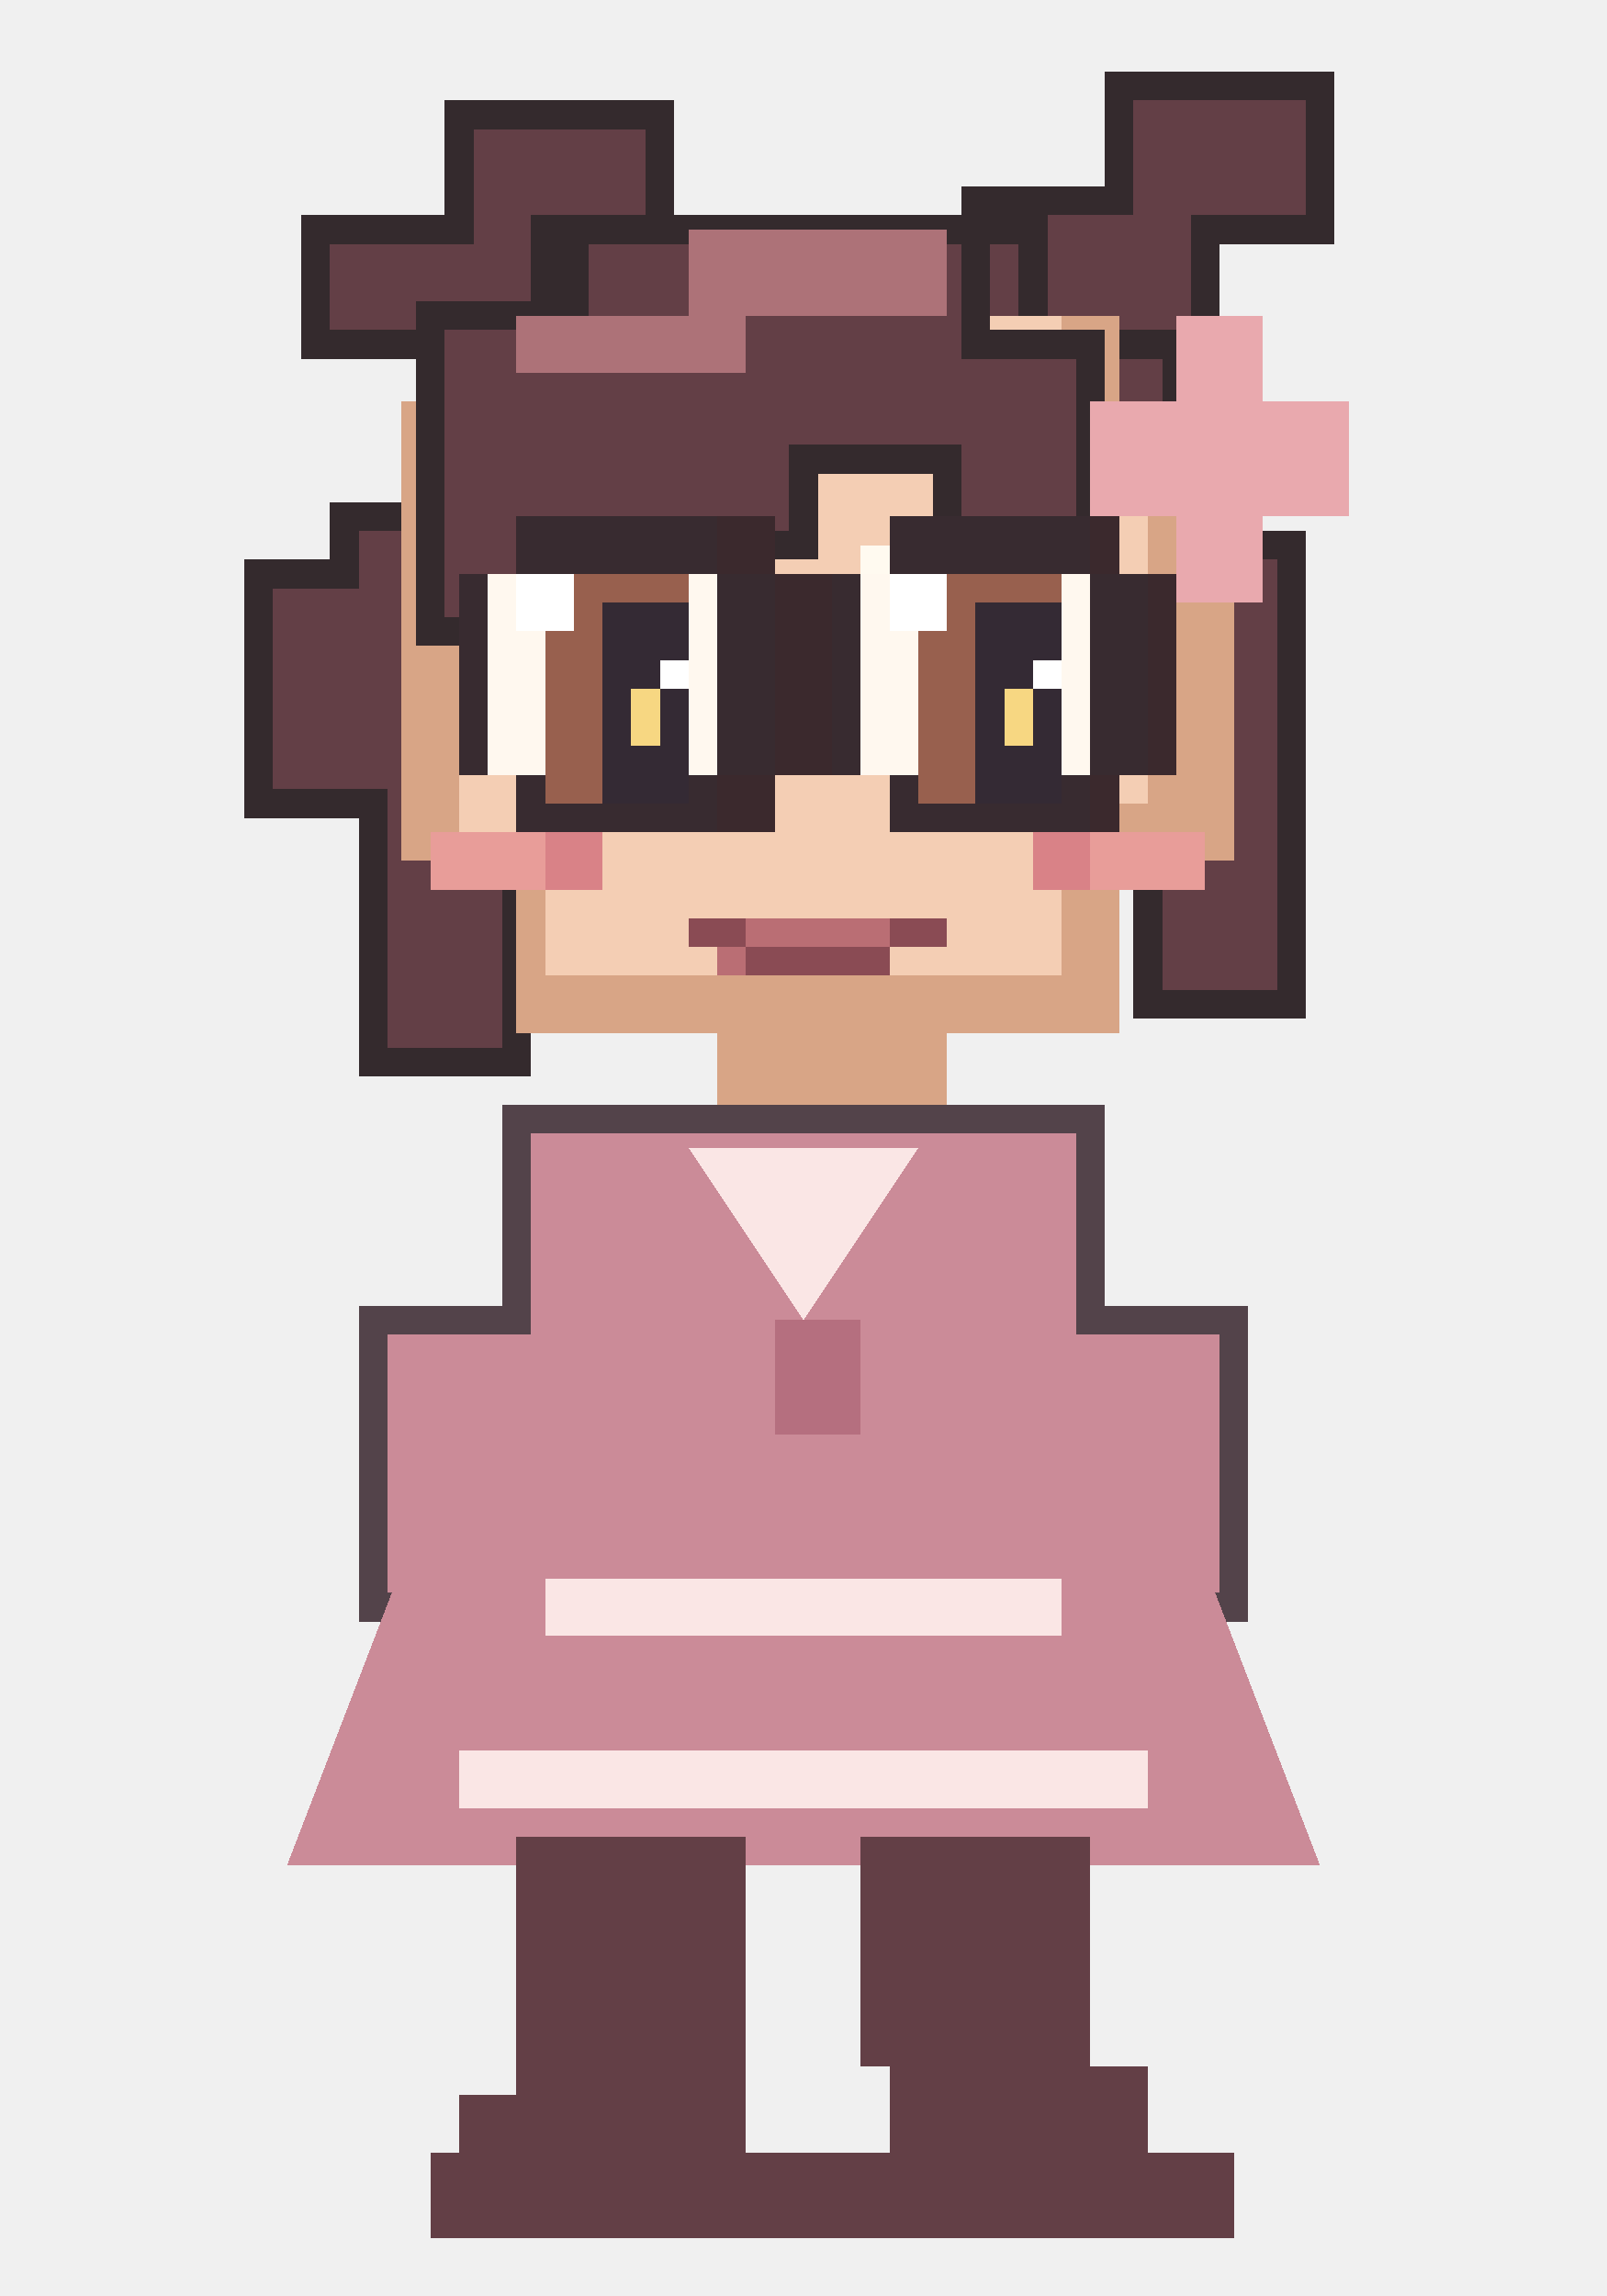
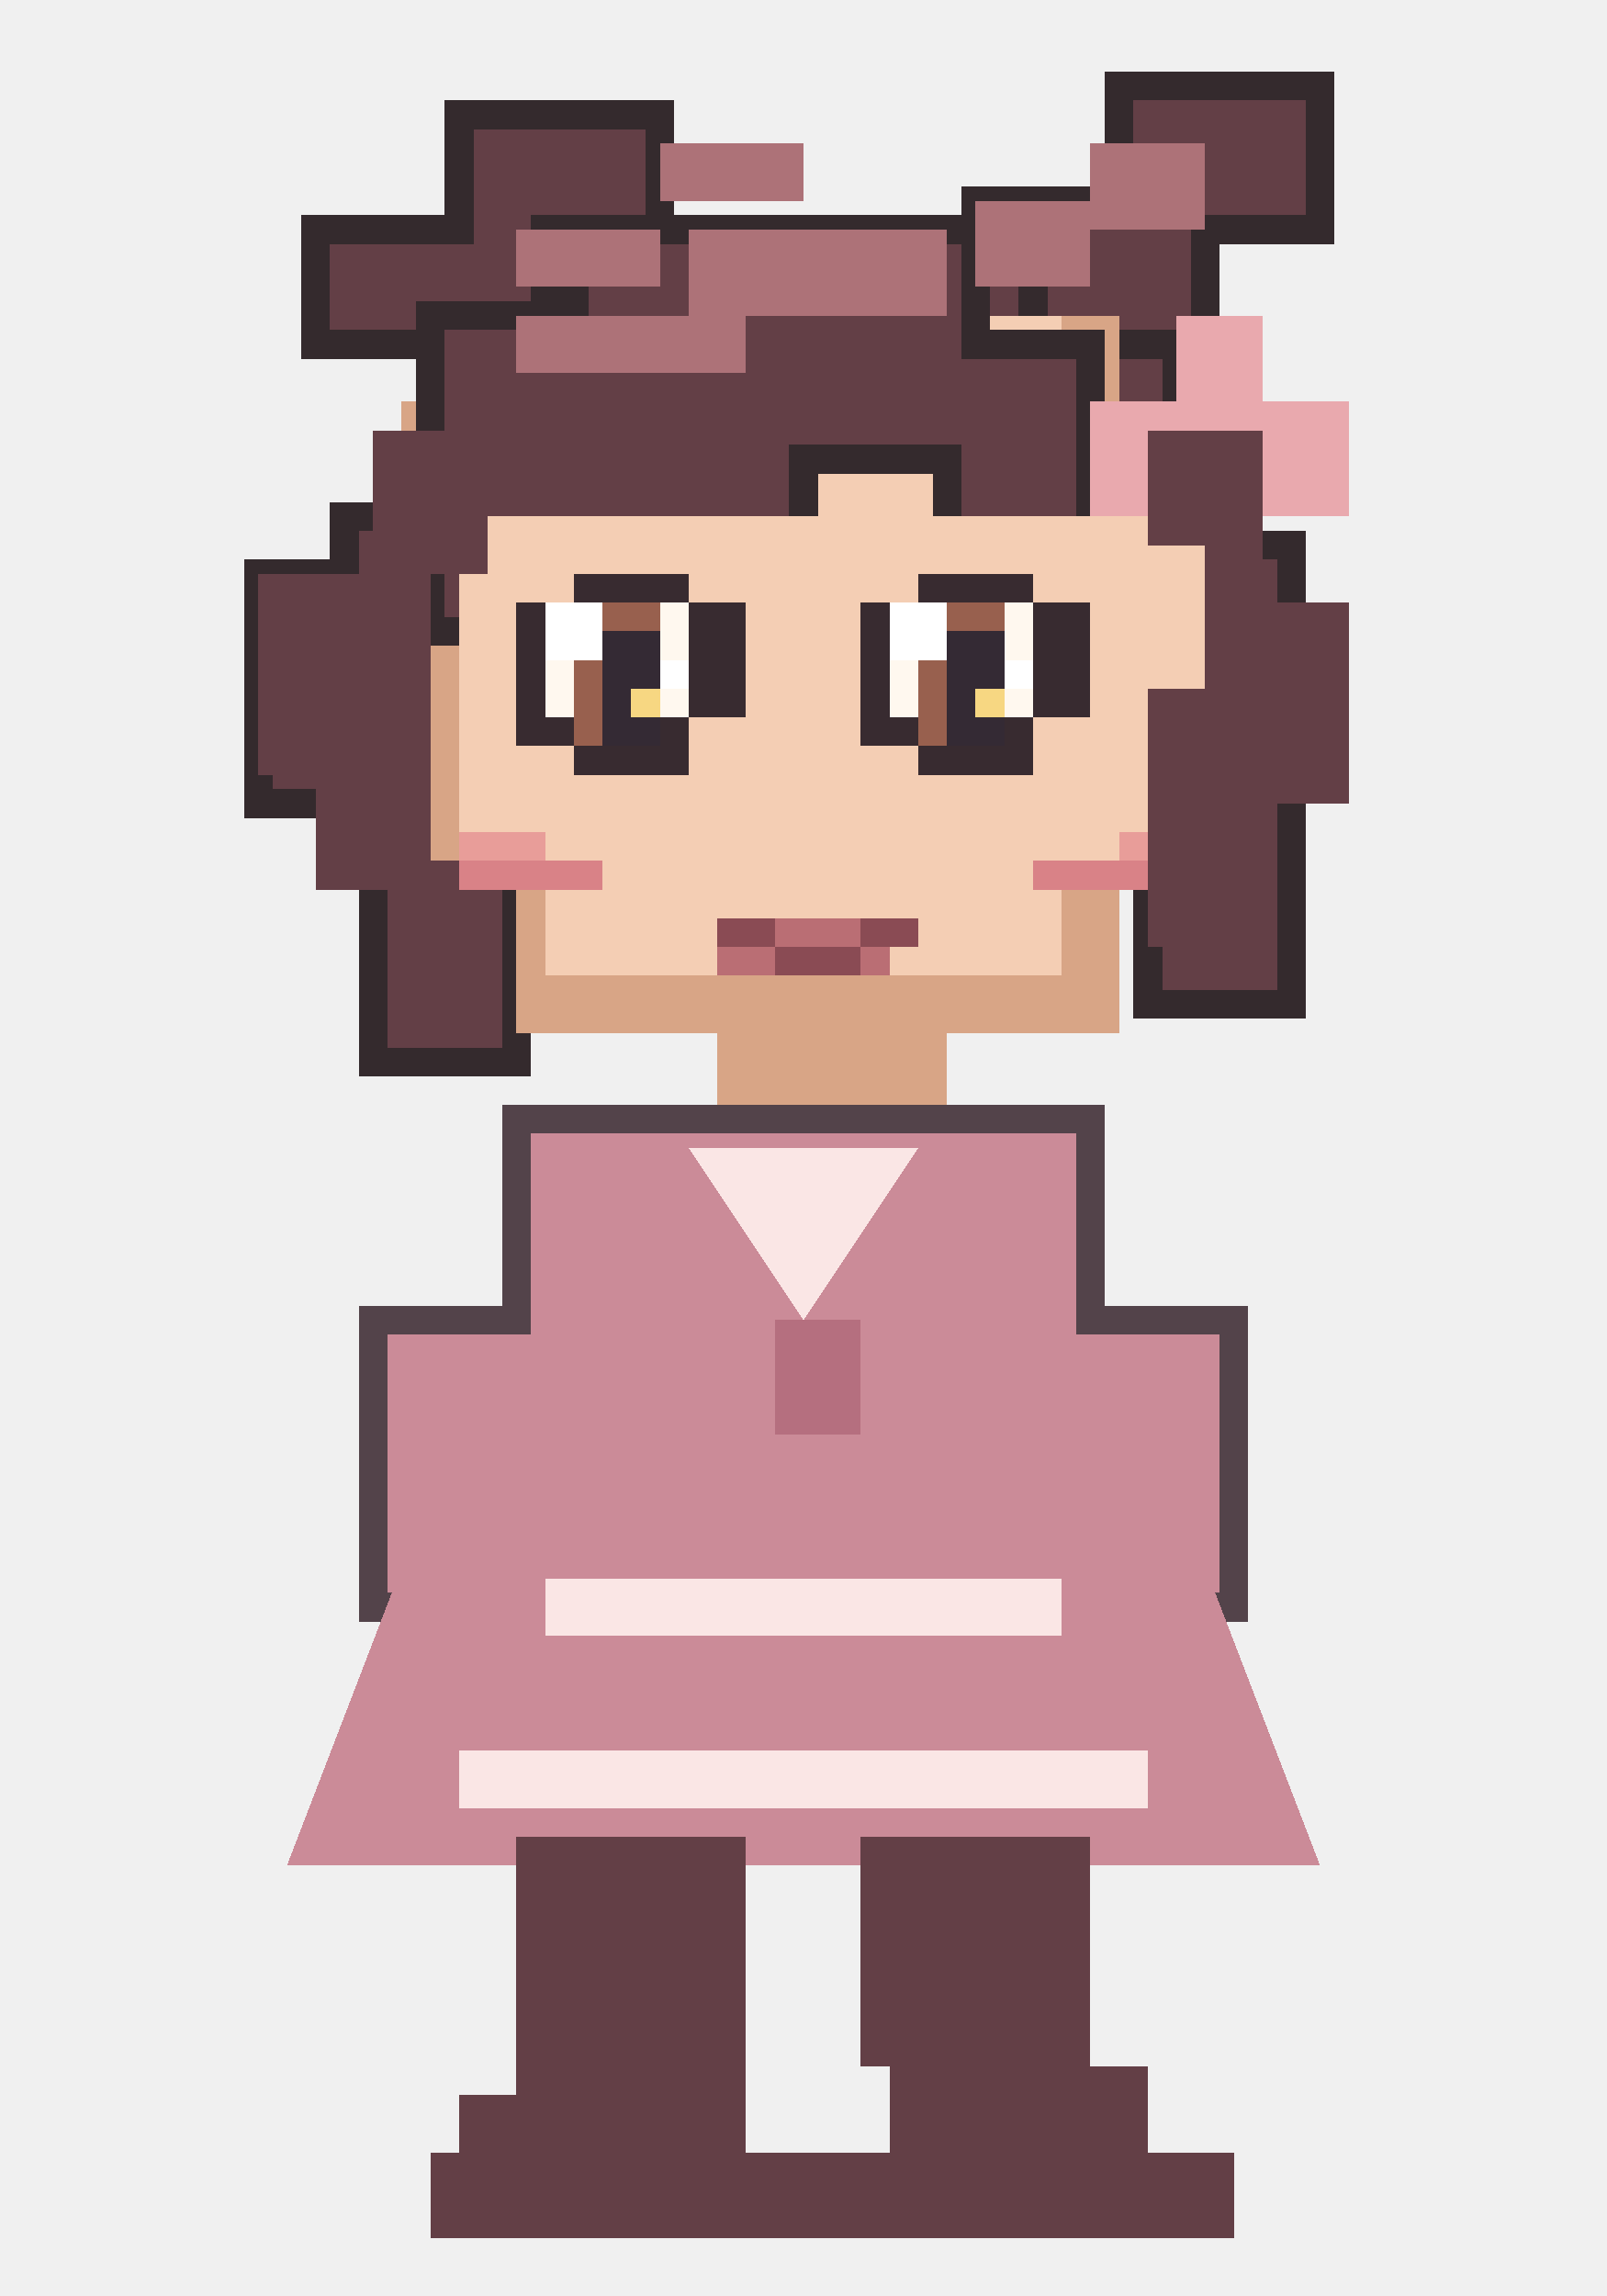
<svg xmlns="http://www.w3.org/2000/svg" viewBox="0 0 56 80" shape-rendering="crispEdges">
  <path fill="#633f46" stroke="#342a2d" stroke-width="1" d="M12 18h4v-6h5V8h15v4h5v7h4v16h-5V26h-3V20H18v17h-5v-9H9V20h3z M11 8h5V4h7v4h-4v4h-8z M34 7h5V3h7v5h-4v4h-8z" />
  <path fill="#d8a586" d="M25 34h8v7h-8z" />
  <path fill="#f4ceb4" d="M19 39h5v8h-4v8h-5v-9h4z M32 39h5v7h4v10h-5v-8h-4z" />
  <path fill="#cb8b98" stroke="#53434a" stroke-width="1" d="M18 39h20v7h5v10H13V46h5z" />
  <path fill="#cb8b98" d="M15 52h26l5 13H10z" />
  <path fill="#fae6e5" d="M19 55h18v2H19z M16 61h24v2H16z" />
  <path fill="#fae6e5" d="M24 40h8l-4 6z" />
  <path fill="#b56f7f" d="M27 46h3v4h-3z" />
  <path fill="#633f46" d="M18 64h8v8h-3v4h-7v-3h2z M30 64h8v8h2v4h-8v-4h-2z" />
  <path fill="#633f46" d="M18 72h8v3h3v3H15v-3h3z M31 72h8v3h4v3H29v-3h2z" />
  <path fill="#d8a586" d="M14 14h4v-3h21v3h4v16h-4v6H18v-6h-4z" />
  <path fill="#f4ceb4" d="M17 13h4v-2h16v3h3v14h-3v6H19v-5h-3V16h1z" />
  <path fill="#633f46" stroke="#342a2d" stroke-width="1" d="M15 16v-5h5V8h14v4h4v7h-5v-3h-5v3H20v3h-5z" />
  <path fill="#ad7278" d="M18 11h6V8h9v3h-7v2h-8z" />
  <path fill="#3b292d" d="M17 20h2v-2h8v2h2v7h-2v2h-8v-2h-2z M29 20h2v-2h8v2h2v7h-2v2h-8v-2h-2z" />
  <path fill="#824658" d="M20 20h5v7h-5z M32 20h5v7h-5z" />
  <path fill="#fffaf0" d="M18 19h3v3h-3z M30 19h3v3h-3z" />
  <path fill="#f6d993" d="M24 22h2v2h-2z M36 22h2v2h-2z" />
  <path fill="#d98287" d="M16 29h5v2h-5z M36 29h5v2h-5z" />
  <path fill="#ba6e74" d="M25 32h6v2h-6z" />
  <path fill="#e9a9ae" d="M41 11h3v3h3v4h-3v3h-3v-3h-3v-4h3z" />
  <g shape-rendering="crispEdges" aria-hidden="true">
-     <path fill="#382b30" d="M16 20h2v-2h7v2h2v7h-2v2h-7v-2h-2z M29 20h2v-2h7v2h2v7h-2v2h-7v-2h-2z" />
-     <path fill="#fff8ef" d="M17 20h8v7h-8z M30 20h8v7h-8z" />
-     <path fill="#98604e" d="M19 20h5v8h-5z M32 20h5v8h-5z" />
-     <path fill="#342a34" d="M21 21h3v7h-3z M34 21h3v7h-3z" />
-     <path fill="#ffffff" d="M18 20h2v2h-2z M31 20h2v2h-2z M23 23h1v1h-1z M36 23h1v1h-1z" />
-     <path fill="#f7d782" d="M22 24h1v2h-1z M35 24h1v2h-1z" />
-     <path fill="#e89d99" d="M15 29h4v2h-4z M38 29h4v2h-4z" />
-     <path fill="#8a4b54" d="M24 32h2v1h-2z M26 33h5v1h-5z M31 32h2v1h-2z" />
+     <path fill="#f4ceb4" d="M16 18h26v12H16z" />
+     <path fill="#382b30" d="M18 21h2v-1h4v1h2v4h-2v2h-4v-1h-2z M30 21h2v-1h4v1h2v4h-2v2h-4v-1h-2z" />
+     <path fill="#fff8ef" d="M19 21h5v4h-5z M31 21h5v4h-5z" />
+     <path fill="#98604e" d="M20 21h3v5h-3z M32 21h3v5h-3z" />
+     <path fill="#342a34" d="M21 22h2v4h-2z M33 22h2v4h-2z" />
+     <path fill="#ffffff" d="M19 21h2v2h-2z M31 21h2v2h-2z M23 23h1v1h-1z M35 23h1v1h-1z" />
+     <path fill="#f7d782" d="M22 24h1v1h-1z M34 24h1v1h-1z" />
+     <path fill="#e89d99" d="M16 29h3v1h-3z M39 29h3v1h-3z" />
+     <path fill="#8a4b54" d="M25 32h2v1h-2z M27 33h3v1h-3z M30 32h2v1h-2z" />
+   </g>
+   <g shape-rendering="crispEdges" aria-hidden="true">
+     <path fill="#633f46" d="M13 15h4v5h-2v11h-4v-4h-2v-7h4z M40 15h4v6h3v7h-3v5h-4v-9h2v-5h-2z" />
+     <path fill="#ad7278" d="M18 8h5V5h5v2h-5v3h-5z M34 7h4V5h4v3h-4v2h-4z" />
  </g>
</svg>
